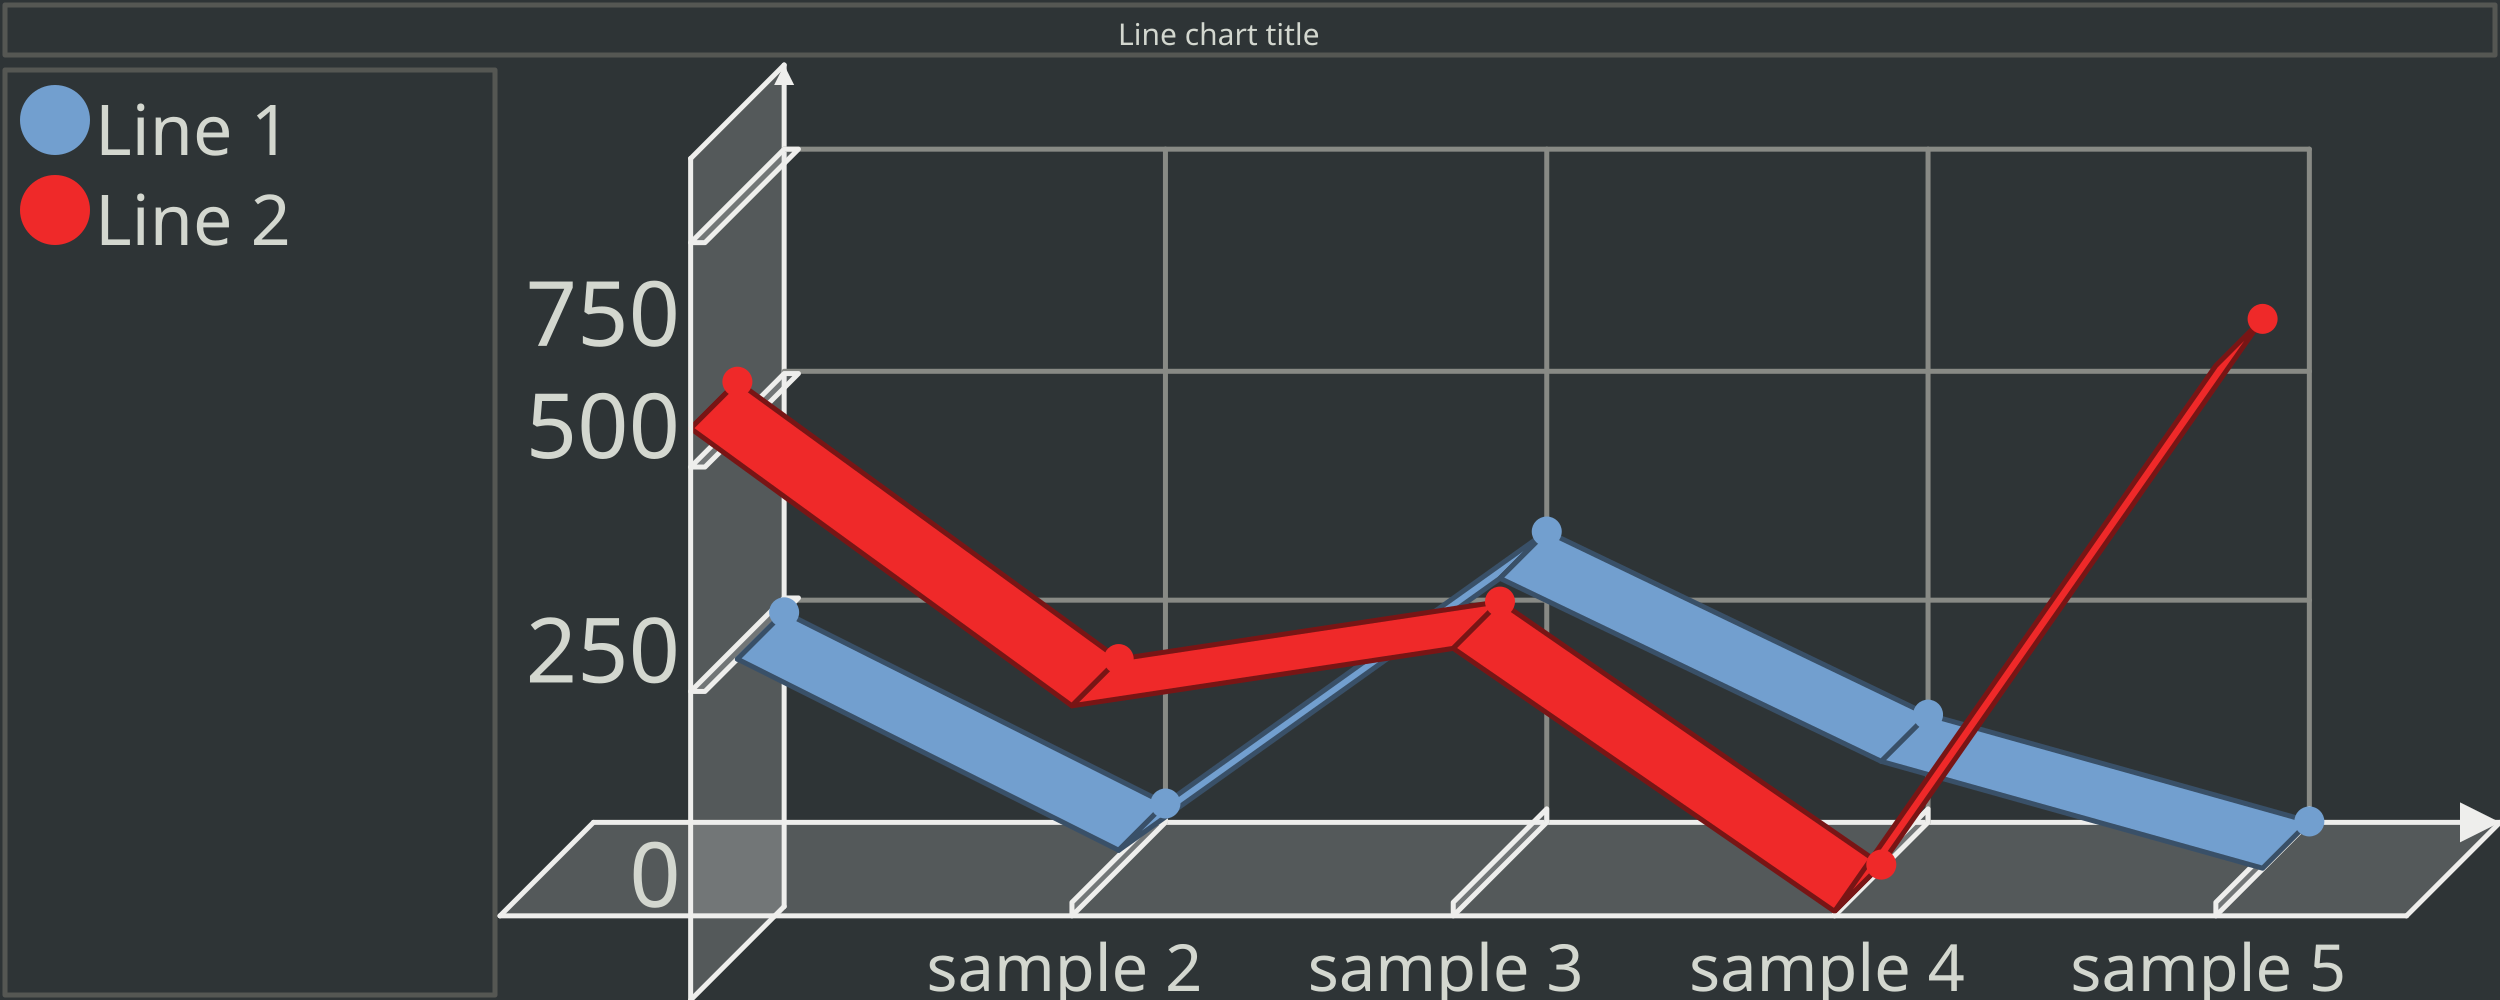
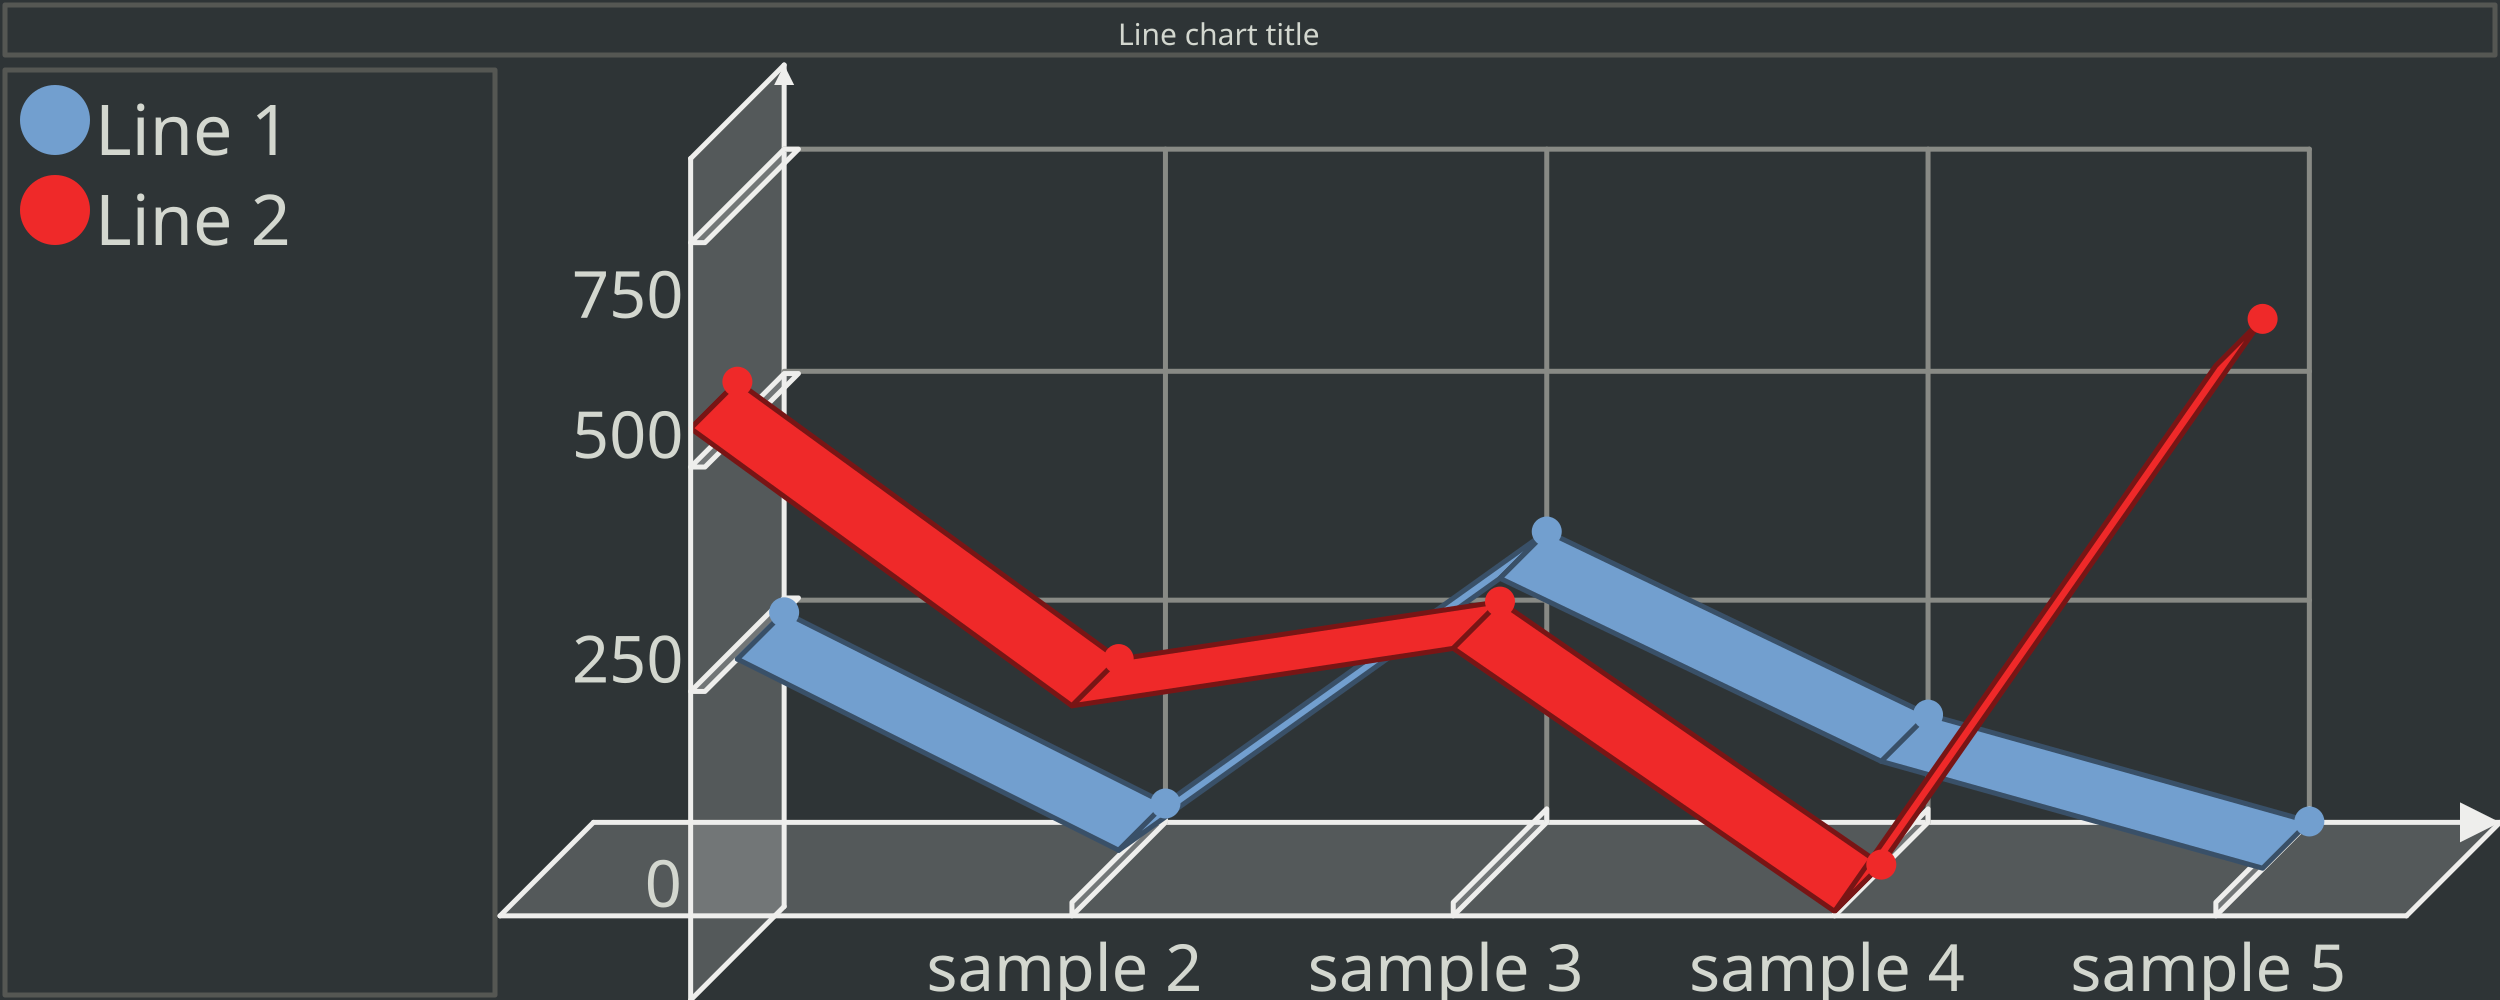
<svg xmlns="http://www.w3.org/2000/svg" width="500" height="200" version="1.0" id="ezcGraph">
  <defs />
  <g id="chart" color-rendering="optimizeQuality" shape-rendering="geometricPrecision" text-rendering="optimizeLegibility">
    <path d=" M 0,200 L 0,0 L 500,0 L 500,200 L 0,200 z " style="fill: #2e3436; fill-opacity: 1.00; stroke: none;" />
    <path d=" M 1,11 L 1,1 L 499,1 L 499,11 L 1,11 z " style="fill: none; stroke: #555753; stroke-width: 1; stroke-opacity: 1.00; stroke-linecap: round; stroke-linejoin: round;" />
    <path d=" M 2,10 L 2,2 L 498,2 L 498,10 L 2,10 z " style="fill: #000000; fill-opacity: 0.00; stroke: none;" />
    <path d=" M 1,199 L 1,14 L 99,14 L 99,199 L 1,199 z " style="fill: none; stroke: #555753; stroke-width: 1; stroke-opacity: 1.00; stroke-linecap: round; stroke-linejoin: round;" />
    <path d=" M 2,198 L 2,15 L 98,15 L 98,198 L 2,198 z " style="fill: #000000; fill-opacity: 0.00; stroke: none;" />
    <ellipse cx="11" cy="24" rx="7" ry="7" style="fill: #729fcf; fill-opacity: 1.00; stroke: none;" />
    <ellipse cx="11" cy="42" rx="7" ry="7" style="fill: #ef2929; fill-opacity: 1.00; stroke: none;" />
    <path d=" M 100,183.17 L 118.7,164.47 L 500,164.47 L 481.3,183.17 L 100,183.17 z " style="fill: #eeeeec; fill-opacity: 0.20; stroke: none;" />
    <path d=" M 118.7,164.47 L 500,164.47" style="fill: none; stroke: #eeeeec; stroke-width: 1; stroke-opacity: 1.00; stroke-linecap: round; stroke-linejoin: round;" />
    <path d=" M 492,168.47 L 500,164.47 L 492,160.47 L 492,168.47 z " style="fill: #eeeeec; fill-opacity: 1.00; stroke: none;" />
+     <path d=" M 138.13,200 L 156.83,181.3 L 156.83,13 L 138.13,31.7 L 138.13,200 z " style="fill: #eeeeec; fill-opacity: 0.20; stroke: none;" />
+     <path d=" M 156.83,181.3 L 156.83,13" style="fill: none; stroke: #eeeeec; stroke-width: 1; stroke-opacity: 1.00; stroke-linecap: round; stroke-linejoin: round;" />
+     <path d=" M 154.83,17 L 156.83,13 L 158.83,17 L 154.83,17 z " style="fill: #eeeeec; fill-opacity: 1.00; stroke: none;" />
    <path d=" M 233.09,164.47 L 233.09,29.83" style="fill: none; stroke: #888a85; stroke-width: 1; stroke-opacity: 1.00; stroke-linecap: round; stroke-linejoin: round;" />
    <path d=" M 214.39,180.47 L 233.09,161.77 L 233.09,164.47 L 214.39,183.17 L 214.39,180.47 z " style="fill: #eeeeec; fill-opacity: 0.20; stroke: none;" />
    <path d=" M 214.39,180.47 L 233.09,161.77 L 233.09,164.47 L 214.39,183.17 L 214.39,180.47 z " style="fill: none; stroke: #eeeeec; stroke-width: 1; stroke-opacity: 1.00; stroke-linecap: round; stroke-linejoin: round;" />
    <path d=" M 309.35,164.47 L 309.35,29.83" style="fill: none; stroke: #888a85; stroke-width: 1; stroke-opacity: 1.00; stroke-linecap: round; stroke-linejoin: round;" />
    <path d=" M 290.65,180.47 L 309.35,161.77 L 309.35,164.47 L 290.65,183.17 L 290.65,180.47 z " style="fill: #eeeeec; fill-opacity: 0.20; stroke: none;" />
    <path d=" M 290.65,180.47 L 309.35,161.77 L 309.35,164.47 L 290.65,183.17 L 290.65,180.47 z " style="fill: none; stroke: #eeeeec; stroke-width: 1; stroke-opacity: 1.00; stroke-linecap: round; stroke-linejoin: round;" />
    <path d=" M 385.61,164.47 L 385.61,29.83" style="fill: none; stroke: #888a85; stroke-width: 1; stroke-opacity: 1.00; stroke-linecap: round; stroke-linejoin: round;" />
    <path d=" M 366.91,180.47 L 385.61,161.77 L 385.61,164.47 L 366.91,183.17 L 366.91,180.47 z " style="fill: #eeeeec; fill-opacity: 0.20; stroke: none;" />
    <path d=" M 366.91,180.47 L 385.61,161.77 L 385.61,164.47 L 366.91,183.17 L 366.91,180.47 z " style="fill: none; stroke: #eeeeec; stroke-width: 1; stroke-opacity: 1.00; stroke-linecap: round; stroke-linejoin: round;" />
    <path d=" M 461.87,164.47 L 461.87,29.83" style="fill: none; stroke: #888a85; stroke-width: 1; stroke-opacity: 1.00; stroke-linecap: round; stroke-linejoin: round;" />
    <path d=" M 443.17,180.47 L 461.87,161.77 L 461.87,164.47 L 443.17,183.17 L 443.17,180.47 z " style="fill: #eeeeec; fill-opacity: 0.20; stroke: none;" />
    <path d=" M 443.17,180.47 L 461.87,161.77 L 461.87,164.47 L 443.17,183.17 L 443.17,180.47 z " style="fill: none; stroke: #eeeeec; stroke-width: 1; stroke-opacity: 1.00; stroke-linecap: round; stroke-linejoin: round;" />
-     <path d=" M 138.13,200 L 156.83,181.3 L 156.83,13 L 138.13,31.7 L 138.13,200 z " style="fill: #eeeeec; fill-opacity: 0.20; stroke: none;" />
-     <path d=" M 156.83,181.3 L 156.83,13" style="fill: none; stroke: #eeeeec; stroke-width: 1; stroke-opacity: 1.00; stroke-linecap: round; stroke-linejoin: round;" />
-     <path d=" M 154.83,17 L 156.83,13 L 158.83,17 L 154.83,17 z " style="fill: #eeeeec; fill-opacity: 1.00; stroke: none;" />
    <path d=" M 461.87,120.039 L 156.83,120.039" style="fill: none; stroke: #888a85; stroke-width: 1; stroke-opacity: 1.00; stroke-linecap: round; stroke-linejoin: round;" />
    <path d=" M 138.13,138.29 L 156.83,119.59 L 159.69,119.59 L 140.99,138.29 L 138.13,138.29 z " style="fill: #eeeeec; fill-opacity: 0.20; stroke: none;" />
    <path d=" M 138.13,138.29 L 156.83,119.59 L 159.69,119.59 L 140.99,138.29 L 138.13,138.29 z " style="fill: none; stroke: #eeeeec; stroke-width: 1; stroke-opacity: 1.00; stroke-linecap: round; stroke-linejoin: round;" />
    <path d=" M 461.87,74.261 L 156.83,74.261" style="fill: none; stroke: #888a85; stroke-width: 1; stroke-opacity: 1.00; stroke-linecap: round; stroke-linejoin: round;" />
    <path d=" M 138.13,93.41 L 156.83,74.71 L 159.69,74.71 L 140.99,93.41 L 138.13,93.41 z " style="fill: #eeeeec; fill-opacity: 0.20; stroke: none;" />
    <path d=" M 138.13,93.41 L 156.83,74.71 L 159.69,74.71 L 140.99,93.41 L 138.13,93.41 z " style="fill: none; stroke: #eeeeec; stroke-width: 1; stroke-opacity: 1.00; stroke-linecap: round; stroke-linejoin: round;" />
    <path d=" M 461.87,29.83 L 156.83,29.83" style="fill: none; stroke: #888a85; stroke-width: 1; stroke-opacity: 1.00; stroke-linecap: round; stroke-linejoin: round;" />
    <path d=" M 138.13,48.53 L 156.83,29.83 L 159.69,29.83 L 140.99,48.53 L 138.13,48.53 z " style="fill: #eeeeec; fill-opacity: 0.20; stroke: none;" />
    <path d=" M 138.13,48.53 L 156.83,29.83 L 159.69,29.83 L 140.99,48.53 L 138.13,48.53 z " style="fill: none; stroke: #eeeeec; stroke-width: 1; stroke-opacity: 1.00; stroke-linecap: round; stroke-linejoin: round;" />
    <path d=" M 156.83,122.462 L 147.48,131.812 L 147.48,131.812 L 156.83,122.462 L 156.83,122.462 z " style="fill: #729fcf; fill-opacity: 1.00; stroke: none;" />
    <path d=" M 156.83,122.462 L 147.48,131.812 L 147.48,131.812 L 156.83,122.462 L 156.83,122.462 z " style="fill: none; stroke: #395068; stroke-width: 1; stroke-opacity: 1.00; stroke-linecap: round; stroke-linejoin: round;" />
    <path d=" M 156.83,122.462 L 147.48,131.812 L 223.74,170.05 L 233.09,160.7 L 156.83,122.462 z " style="fill: #729fcf; fill-opacity: 1.00; stroke: none;" />
    <path d=" M 156.83,122.462 L 147.48,131.812 L 223.74,170.05 L 233.09,160.7 L 156.83,122.462 z " style="fill: none; stroke: #395068; stroke-width: 1; stroke-opacity: 1.00; stroke-linecap: round; stroke-linejoin: round;" />
    <path d=" M 233.09,160.7 L 223.74,170.05 L 300,115.656 L 309.35,106.305 L 233.09,160.7 z " style="fill: #729fcf; fill-opacity: 1.00; stroke: none;" />
    <path d=" M 233.09,160.7 L 223.74,170.05 L 300,115.656 L 309.35,106.305 L 233.09,160.7 z " style="fill: none; stroke: #395068; stroke-width: 1; stroke-opacity: 1.00; stroke-linecap: round; stroke-linejoin: round;" />
    <path d=" M 309.35,106.305 L 300,115.656 L 376.26,152.278 L 385.61,142.928 L 309.35,106.305 z " style="fill: #729fcf; fill-opacity: 1.00; stroke: none;" />
    <path d=" M 309.35,106.305 L 300,115.656 L 376.26,152.278 L 385.61,142.928 L 309.35,106.305 z " style="fill: none; stroke: #395068; stroke-width: 1; stroke-opacity: 1.00; stroke-linecap: round; stroke-linejoin: round;" />
    <path d=" M 385.61,142.928 L 376.26,152.278 L 452.52,173.641 L 461.87,164.291 L 385.61,142.928 z " style="fill: #729fcf; fill-opacity: 1.00; stroke: none;" />
    <path d=" M 385.61,142.928 L 376.26,152.278 L 452.52,173.641 L 461.87,164.291 L 385.61,142.928 z " style="fill: none; stroke: #395068; stroke-width: 1; stroke-opacity: 1.00; stroke-linecap: round; stroke-linejoin: round;" />
    <path d=" M 147.48,76.341 L 138.13,85.691 L 138.13,85.691 L 147.48,76.341 L 147.48,76.341 z " style="fill: #ef2929; fill-opacity: 1.00; stroke: none;" />
    <path d=" M 147.48,76.341 L 138.13,85.691 L 138.13,85.691 L 147.48,76.341 L 147.48,76.341 z " style="fill: none; stroke: #781515; stroke-width: 1; stroke-opacity: 1.00; stroke-linecap: round; stroke-linejoin: round;" />
    <path d=" M 147.48,76.341 L 138.13,85.691 L 214.39,141.162 L 223.74,131.812 L 147.48,76.341 z " style="fill: #ef2929; fill-opacity: 1.00; stroke: none;" />
    <path d=" M 147.48,76.341 L 138.13,85.691 L 214.39,141.162 L 223.74,131.812 L 147.48,76.341 z " style="fill: none; stroke: #781515; stroke-width: 1; stroke-opacity: 1.00; stroke-linecap: round; stroke-linejoin: round;" />
    <path d=" M 223.74,131.812 L 214.39,141.162 L 290.65,129.673 L 300,120.323 L 223.74,131.812 z " style="fill: #ef2929; fill-opacity: 1.00; stroke: none;" />
    <path d=" M 223.74,131.812 L 214.39,141.162 L 290.65,129.673 L 300,120.323 L 223.74,131.812 z " style="fill: none; stroke: #781515; stroke-width: 1; stroke-opacity: 1.00; stroke-linecap: round; stroke-linejoin: round;" />
    <path d=" M 300,120.323 L 290.65,129.673 L 366.91,182.272 L 376.26,172.922 L 300,120.323 z " style="fill: #ef2929; fill-opacity: 1.00; stroke: none;" />
    <path d=" M 300,120.323 L 290.65,129.673 L 366.91,182.272 L 376.26,172.922 L 300,120.323 z " style="fill: none; stroke: #781515; stroke-width: 1; stroke-opacity: 1.00; stroke-linecap: round; stroke-linejoin: round;" />
    <path d=" M 376.26,172.922 L 366.91,182.272 L 443.17,73.124 L 452.52,63.774 L 376.26,172.922 z " style="fill: #ef2929; fill-opacity: 1.00; stroke: none;" />
    <path d=" M 376.26,172.922 L 366.91,182.272 L 443.17,73.124 L 452.52,63.774 L 376.26,172.922 z " style="fill: none; stroke: #781515; stroke-width: 1; stroke-opacity: 1.00; stroke-linecap: round; stroke-linejoin: round;" />
    <ellipse cx="156.83" cy="122.462" rx="3" ry="3" style="fill: #729fcf; fill-opacity: 1.00; stroke: none;" />
    <ellipse cx="233.09" cy="160.7" rx="3" ry="3" style="fill: #729fcf; fill-opacity: 1.00; stroke: none;" />
    <ellipse cx="309.35" cy="106.306" rx="3" ry="3" style="fill: #729fcf; fill-opacity: 1.00; stroke: none;" />
    <ellipse cx="385.61" cy="142.928" rx="3" ry="3" style="fill: #729fcf; fill-opacity: 1.00; stroke: none;" />
    <ellipse cx="461.87" cy="164.29" rx="3" ry="3" style="fill: #729fcf; fill-opacity: 1.00; stroke: none;" />
    <ellipse cx="147.48" cy="76.341" rx="3" ry="3" style="fill: #ef2929; fill-opacity: 1.00; stroke: none;" />
    <ellipse cx="223.74" cy="131.812" rx="3" ry="3" style="fill: #ef2929; fill-opacity: 1.00; stroke: none;" />
    <ellipse cx="300" cy="120.323" rx="3" ry="3" style="fill: #ef2929; fill-opacity: 1.00; stroke: none;" />
    <ellipse cx="376.26" cy="172.922" rx="3" ry="3" style="fill: #ef2929; fill-opacity: 1.00; stroke: none;" />
    <ellipse cx="452.52" cy="63.774" rx="3" ry="3" style="fill: #ef2929; fill-opacity: 1.00; stroke: none;" />
    <path d=" M 500,164.47 L 481.3,183.17" style="fill: none; stroke: #eeeeec; stroke-width: 1; stroke-opacity: 1.00; stroke-linecap: round; stroke-linejoin: round;" />
    <path d=" M 481.3,183.17 L 100,183.17" style="fill: none; stroke: #eeeeec; stroke-width: 1; stroke-opacity: 1.00; stroke-linecap: round; stroke-linejoin: round;" />
    <path d=" M 100,183.17 L 118.7,164.47" style="fill: none; stroke: #eeeeec; stroke-width: 1; stroke-opacity: 1.00; stroke-linecap: round; stroke-linejoin: round;" />
    <path d=" M 156.83,13 L 138.13,31.7" style="fill: none; stroke: #eeeeec; stroke-width: 1; stroke-opacity: 1.00; stroke-linecap: round; stroke-linejoin: round;" />
    <path d=" M 138.13,31.7 L 138.13,200" style="fill: none; stroke: #eeeeec; stroke-width: 1; stroke-opacity: 1.00; stroke-linecap: round; stroke-linejoin: round;" />
    <path d=" M 138.13,200 L 156.83,181.3" style="fill: none; stroke: #eeeeec; stroke-width: 1; stroke-opacity: 1.00; stroke-linecap: round; stroke-linejoin: round;" />
    <text x="223.6" text-length="52.8px" y="9" style="font-size: 6px; font-family: sans-serif; fill: #d3d7cf; fill-opacity: 1.00; stroke: none;">Line chart title</text>
    <text x="19" text-length="46.2px" y="31" style="font-size: 14px; font-family: sans-serif; fill: #d3d7cf; fill-opacity: 1.00; stroke: none;">Line 1</text>
    <text x="19" text-length="46.2px" y="49" style="font-size: 14px; font-family: sans-serif; fill: #d3d7cf; fill-opacity: 1.00; stroke: none;">Line 2</text>
    <text x="185.284" text-length="58.212px" y="198.2" style="font-size: 13px; font-family: sans-serif; fill: #d3d7cf; fill-opacity: 1.00; stroke: none;">sample 2</text>
    <text x="261.544" text-length="58.212px" y="198.2" style="font-size: 13px; font-family: sans-serif; fill: #d3d7cf; fill-opacity: 1.00; stroke: none;">sample 3</text>
    <text x="337.804" text-length="58.212px" y="198.2" style="font-size: 13px; font-family: sans-serif; fill: #d3d7cf; fill-opacity: 1.00; stroke: none;">sample 4</text>
    <text x="414.064" text-length="58.212px" y="198.2" style="font-size: 13px; font-family: sans-serif; fill: #d3d7cf; fill-opacity: 1.00; stroke: none;">sample 5</text>
-     <text x="125.862" text-length="10.362px" y="181.37" style="font-size: 18px; font-family: sans-serif; fill: #d3d7cf; fill-opacity: 1.00; stroke: none;">0</text>
-     <text x="105.138" text-length="31.086px" y="136.49" style="font-size: 18px; font-family: sans-serif; fill: #d3d7cf; fill-opacity: 1.00; stroke: none;">250</text>
-     <text x="105.138" text-length="31.086px" y="91.61" style="font-size: 18px; font-family: sans-serif; fill: #d3d7cf; fill-opacity: 1.00; stroke: none;">500</text>
-     <text x="105.138" text-length="31.086px" y="69.17" style="font-size: 18px; font-family: sans-serif; fill: #d3d7cf; fill-opacity: 1.00; stroke: none;">750</text>
+     <text x="128.947" text-length="7.277px" y="181.37" style="font-size: 13px; font-family: sans-serif; fill: #d3d7cf; fill-opacity: 1.00; stroke: none;">0</text>
+     <text x="114.394" text-length="21.829px" y="136.49" style="font-size: 13px; font-family: sans-serif; fill: #d3d7cf; fill-opacity: 1.00; stroke: none;">250</text>
+     <text x="114.394" text-length="21.829px" y="91.61" style="font-size: 13px; font-family: sans-serif; fill: #d3d7cf; fill-opacity: 1.00; stroke: none;">500</text>
+     <text x="114.394" text-length="21.829px" y="63.56" style="font-size: 13px; font-family: sans-serif; fill: #d3d7cf; fill-opacity: 1.00; stroke: none;">750</text>
  </g>
</svg>
